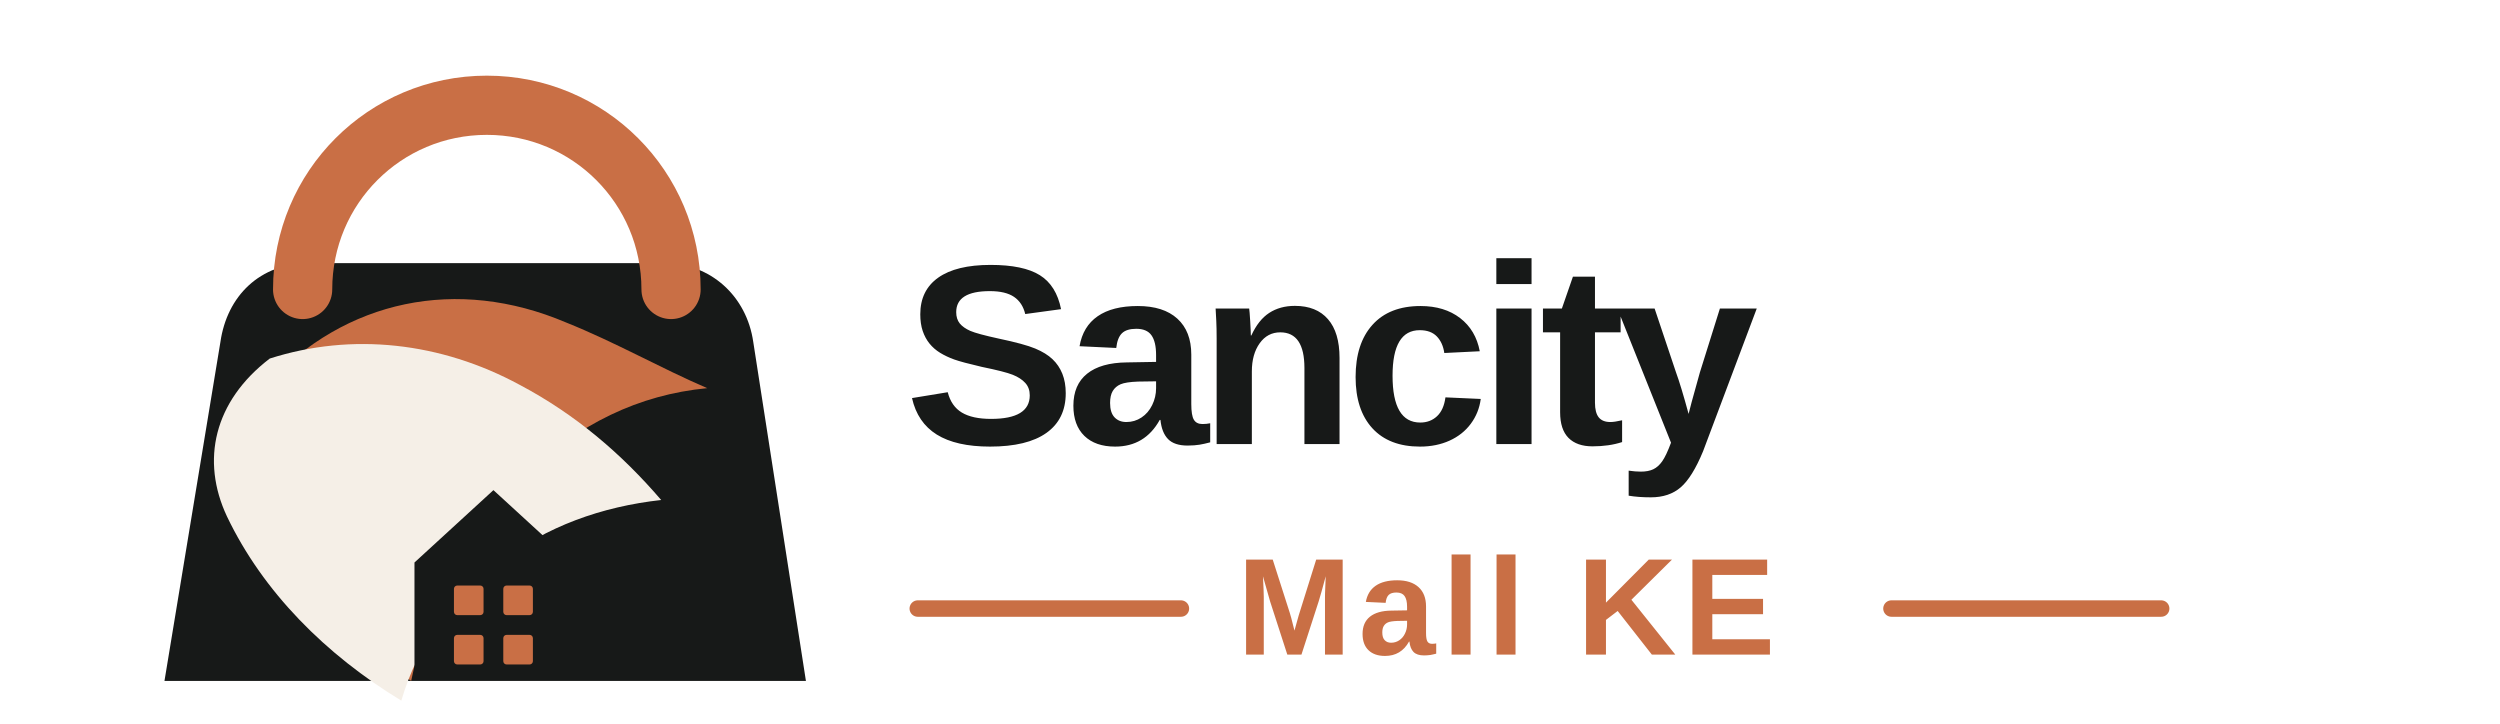
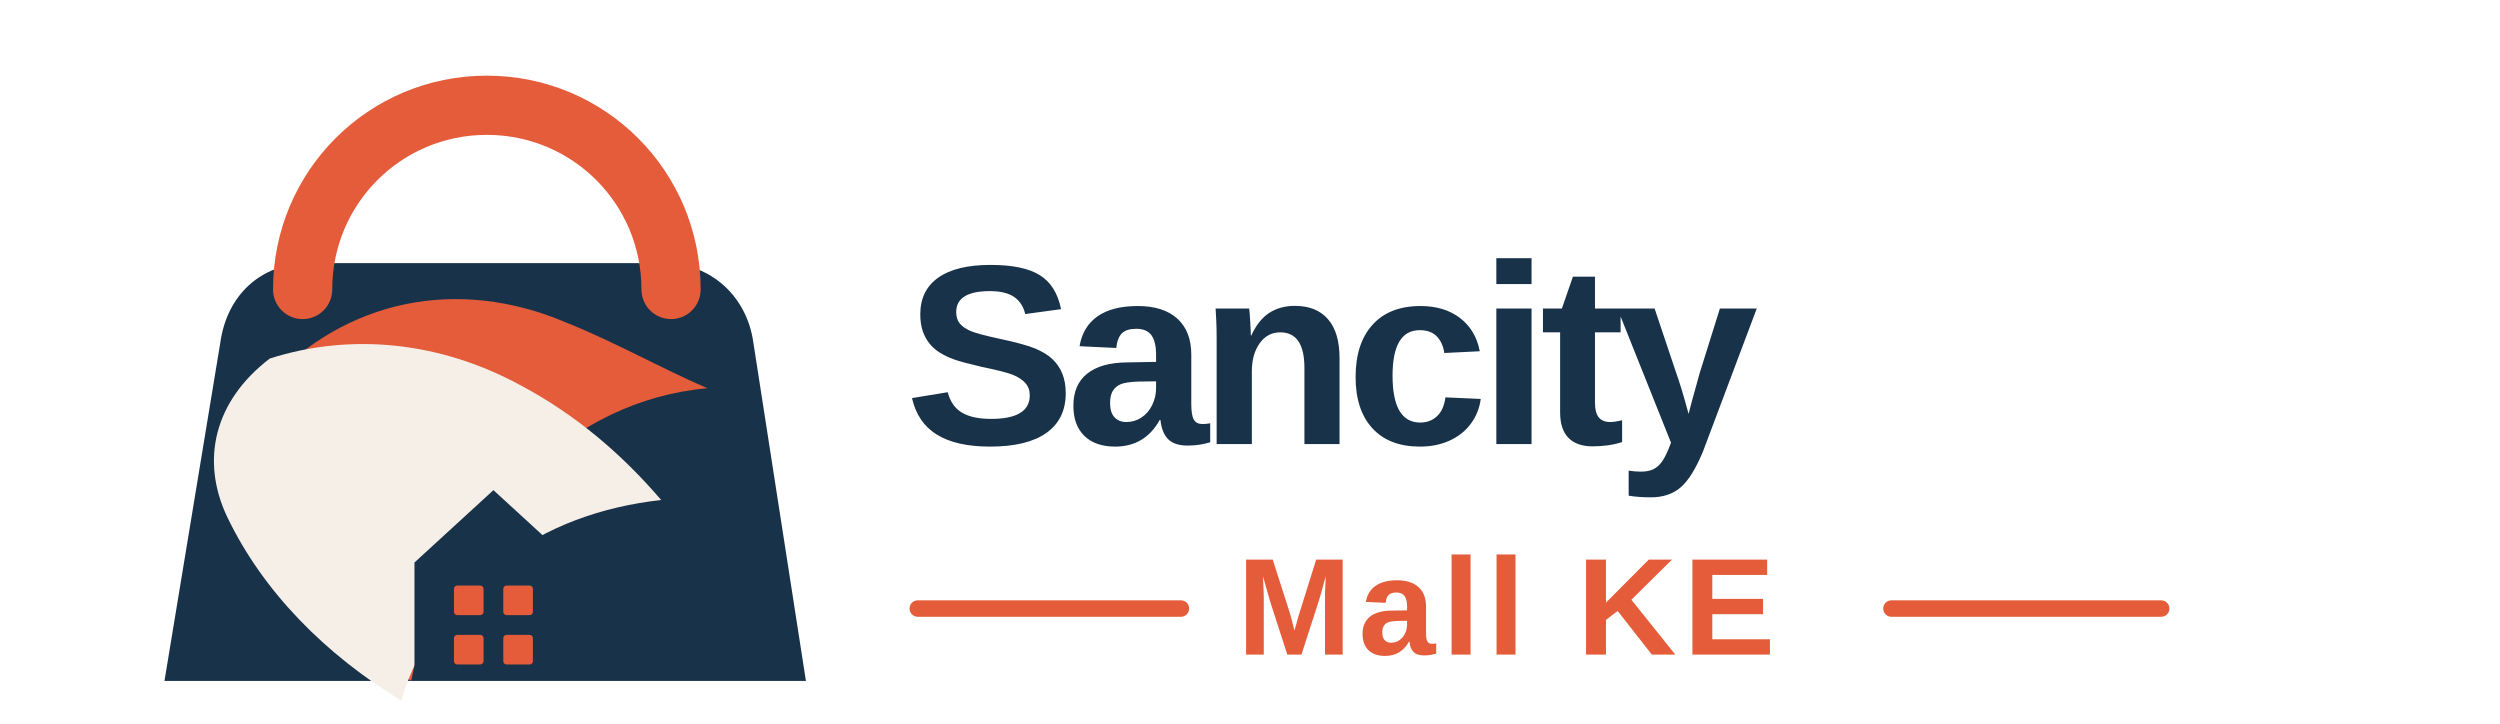
<svg xmlns="http://www.w3.org/2000/svg" viewBox="0 0 760 220" role="img" aria-labelledby="title desc">
  <g fill="none" fill-rule="evenodd">
    <g transform="translate(22 18)">
-       <path d="M48 62h132c14 0 25 10 27 24l16 103H28L45 86c2-14 12-24 27-24Z" fill="#171918" />
-       <path d="M70 70c0-31 25-56 56-56s56 25 56 56" stroke="#C96F45" stroke-width="18" stroke-linecap="round" />
-       <path d="M59 99c24-26 58-33 91-19 15 6 29 14 43 20-21 2-39 11-55 26-21 19-31 43-35 63-17-11-33-24-43-42-10-17-11-33-1-48Z" fill="#C96F45" />
+       <path d="M48 62h132c14 0 25 10 27 24l16 103H28L45 86c2-14 12-24 27-24Z" fill="#18324A" />
+       <path d="M70 70c0-31 25-56 56-56s56 25 56 56" stroke="#E45C3A" stroke-width="18" stroke-linecap="round" />
+       <path d="M59 99c24-26 58-33 91-19 15 6 29 14 43 20-21 2-39 11-55 26-21 19-31 43-35 63-17-11-33-24-43-42-10-17-11-33-1-48Z" fill="#E45C3A" />
      <path d="M60 91c25-8 52-5 76 8 17 9 31 21 43 35-18 2-35 8-49 19-15 11-25 25-30 42-23-14-42-33-53-56-8-17-4-35 13-48Z" fill="#F5EFE7" />
-       <path d="M104 153l24-22 24 22v33h-48Z" fill="#171918" />
-       <rect x="116" y="160" width="9" height="9" rx="1" fill="#C96F45" />
-       <rect x="131" y="160" width="9" height="9" rx="1" fill="#C96F45" />
-       <rect x="116" y="175" width="9" height="9" rx="1" fill="#C96F45" />
-       <rect x="131" y="175" width="9" height="9" rx="1" fill="#C96F45" />
+       <path d="M104 153l24-22 24 22v33h-48Z" fill="#18324A" />
+       <rect x="116" y="160" width="9" height="9" rx="1" fill="#E45C3A" />
+       <rect x="131" y="160" width="9" height="9" rx="1" fill="#E45C3A" />
+       <rect x="116" y="175" width="9" height="9" rx="1" fill="#E45C3A" />
+       <rect x="131" y="175" width="9" height="9" rx="1" fill="#E45C3A" />
    </g>
    <g transform="translate(275 53)">
-       <text x="0" y="82" fill="#171918" font-family="Arial, Helvetica, sans-serif" font-size="78" font-weight="800" letter-spacing="-3">Sancity</text>
-       <line x1="4" x2="84" y1="132" y2="132" stroke="#C96F45" stroke-width="5" stroke-linecap="round" />
-       <text x="101" y="146" fill="#C96F45" font-family="Arial, Helvetica, sans-serif" font-size="42" font-weight="700" letter-spacing="2">Mall KE</text>
-       <line x1="300" x2="382" y1="132" y2="132" stroke="#C96F45" stroke-width="5" stroke-linecap="round" />
+       <text x="0" y="82" fill="#18324A" font-family="Arial, Helvetica, sans-serif" font-size="78" font-weight="800" letter-spacing="-3">Sancity</text>
+       <line x1="4" x2="84" y1="132" y2="132" stroke="#E45C3A" stroke-width="5" stroke-linecap="round" />
+       <text x="101" y="146" fill="#E45C3A" font-family="Arial, Helvetica, sans-serif" font-size="42" font-weight="700" letter-spacing="2">Mall KE</text>
+       <line x1="300" x2="382" y1="132" y2="132" stroke="#E45C3A" stroke-width="5" stroke-linecap="round" />
    </g>
  </g>
</svg>
